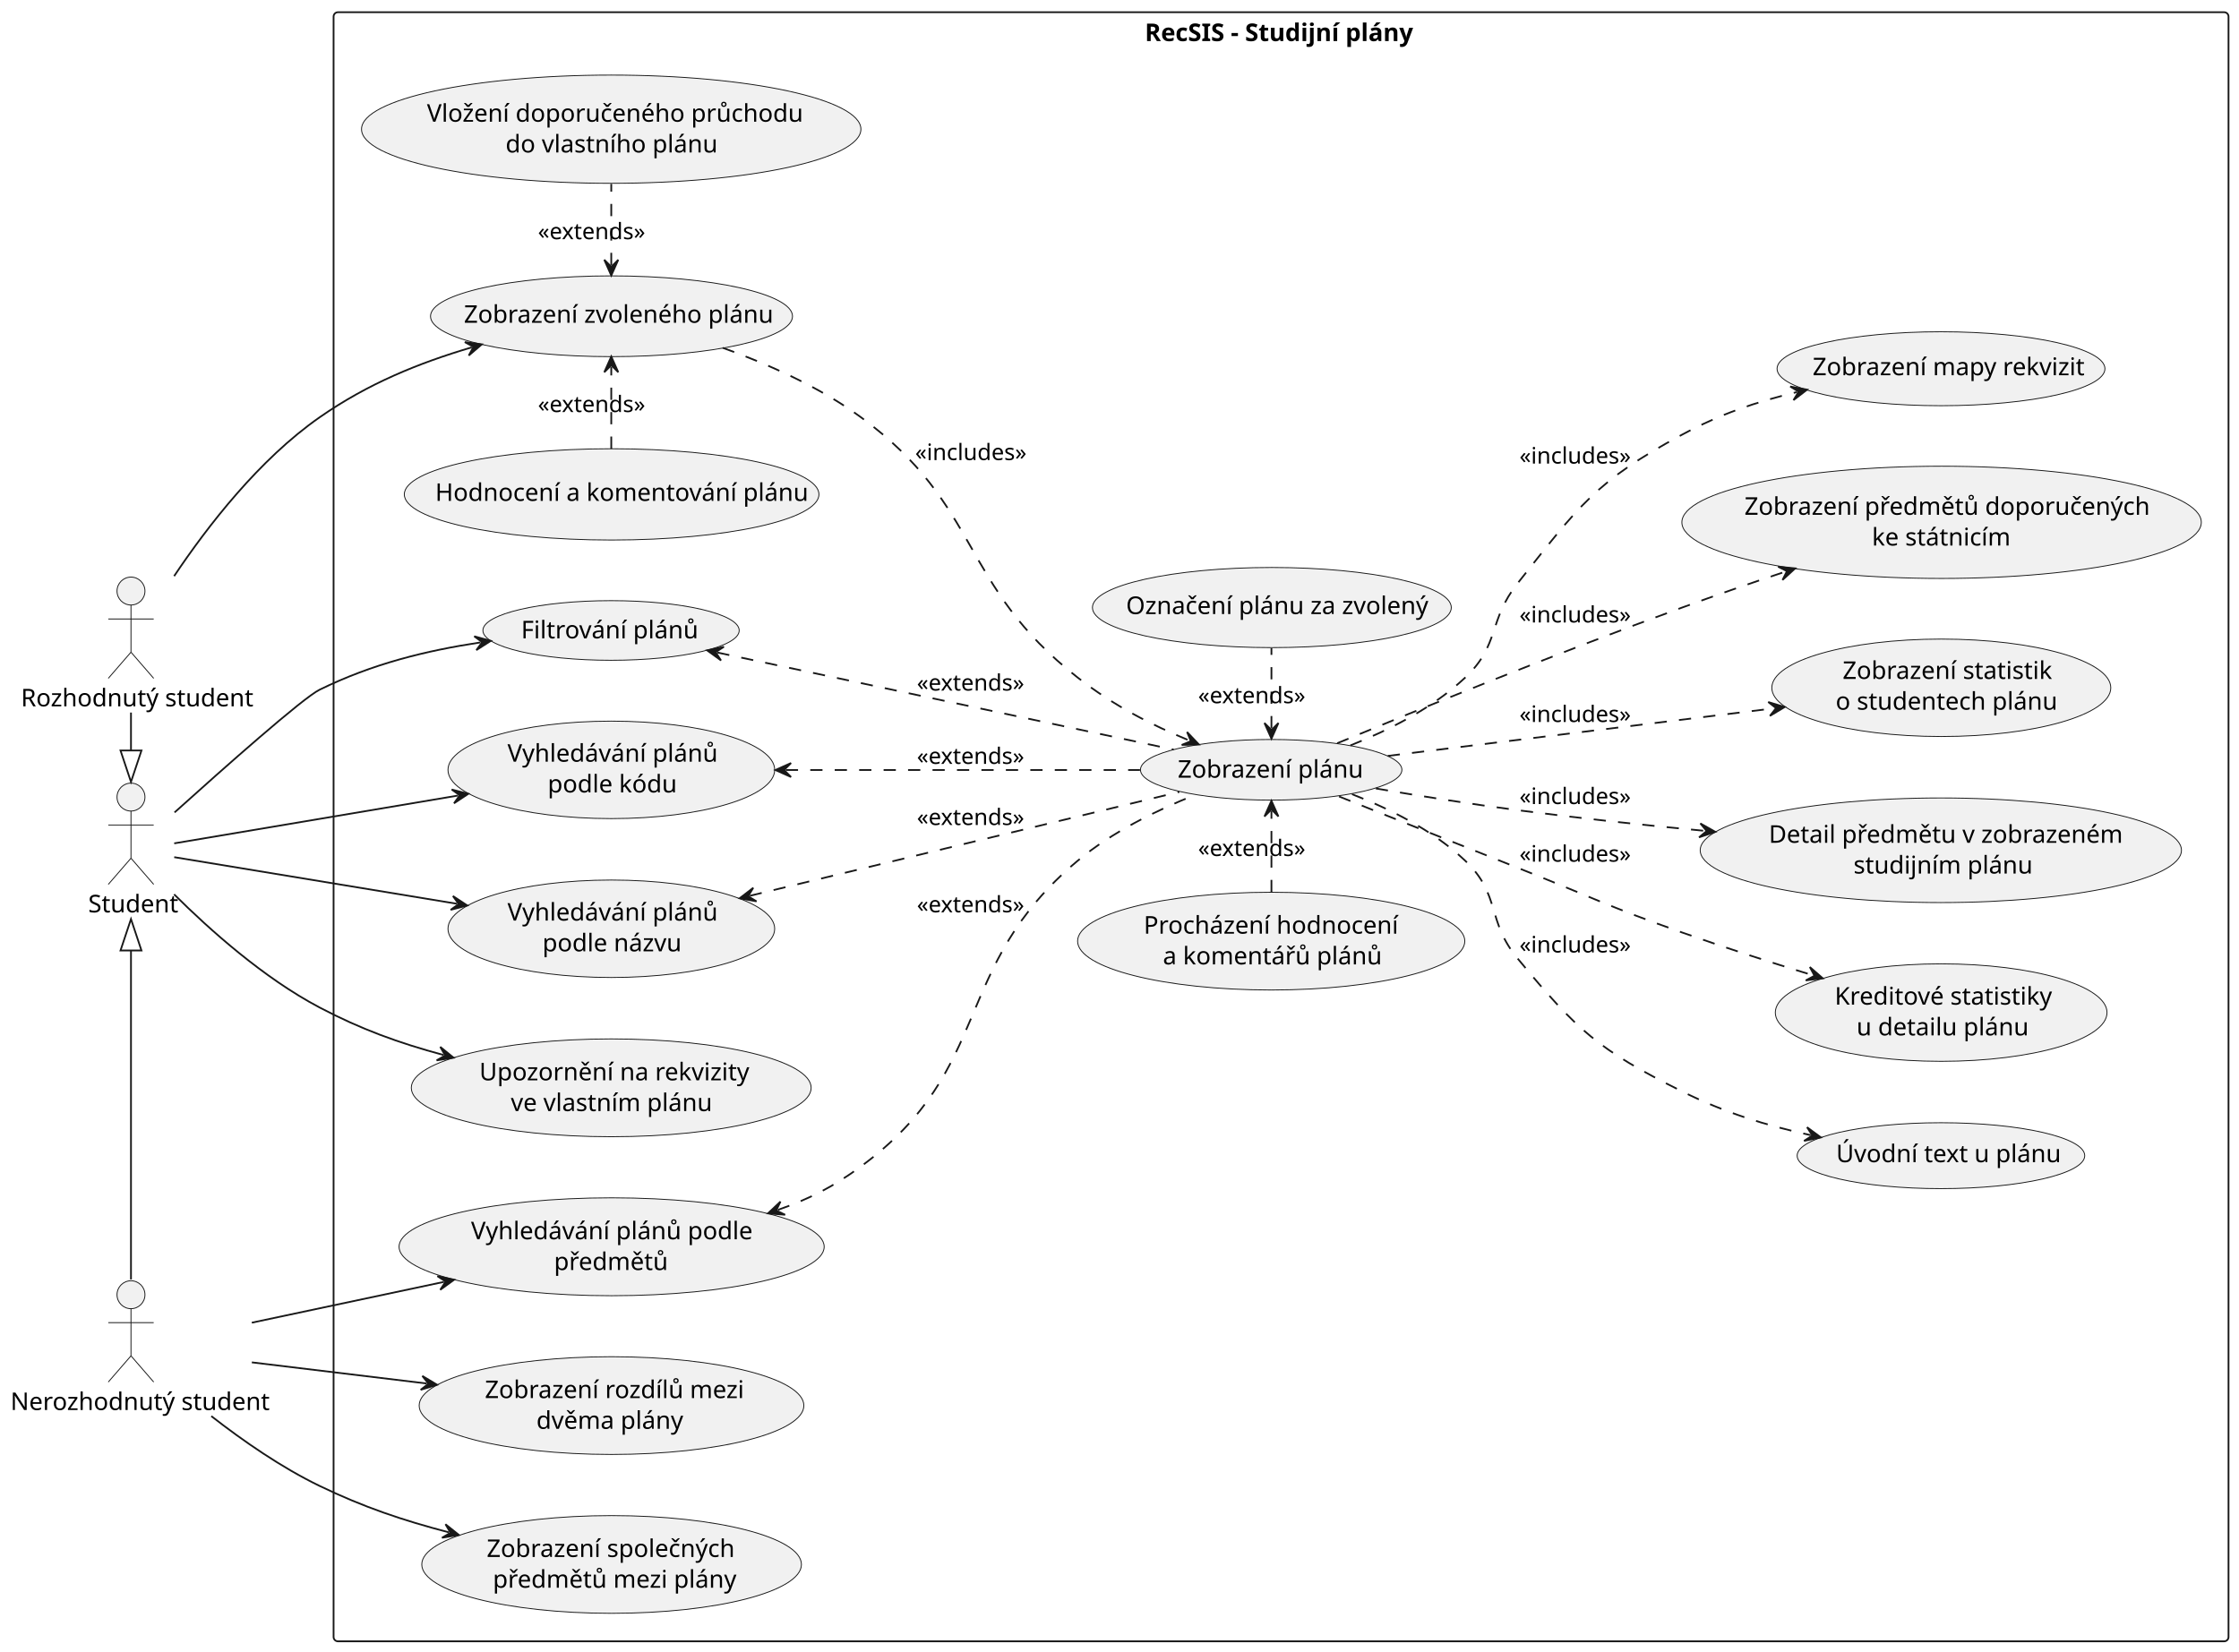
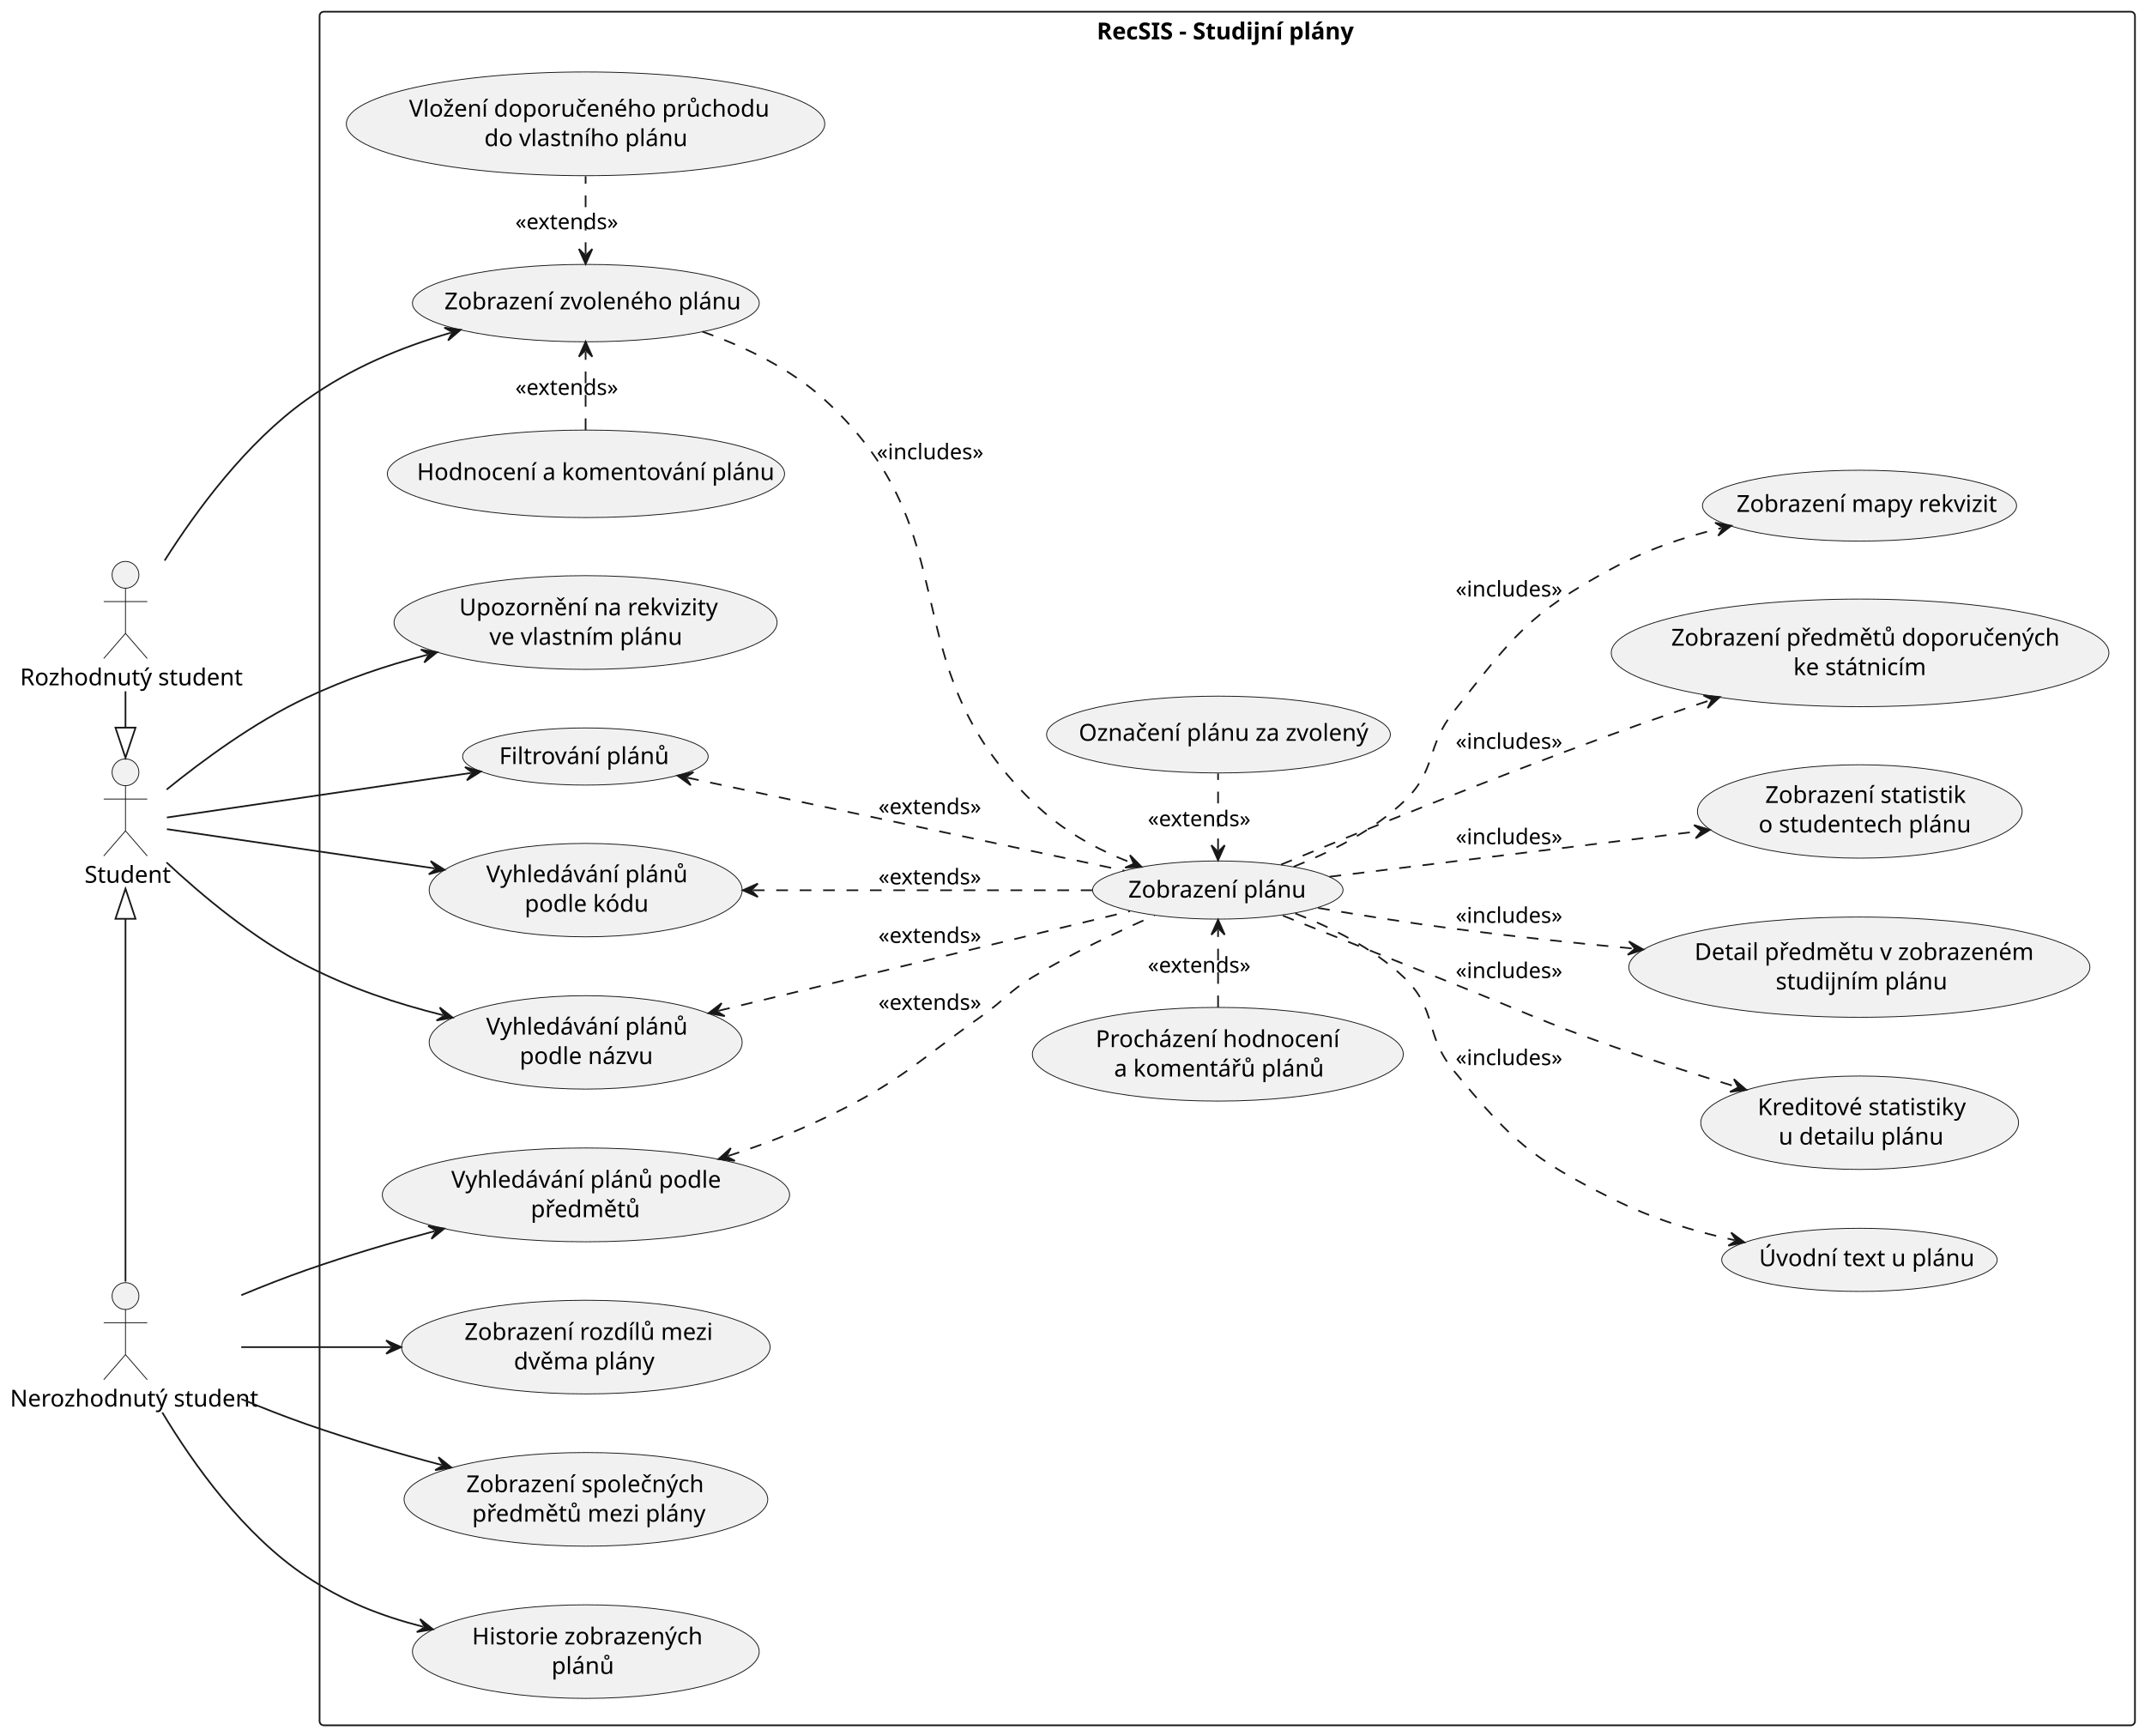
- <svg xmlns="http://www.w3.org/2000/svg" contentStyleType="text/css" height="946px" preserveAspectRatio="none" style="width:1282px;height:946px;background:#FFFFFF;" version="1.1" viewBox="0 0 1282 946" width="1282px" zoomAndPan="magnify">
-   <style>
-         :target ellipse {
-             fill: #00c3ff !important;
-         }
-     </style>
+ <svg xmlns="http://www.w3.org/2000/svg" contentStyleType="text/css" height="1037px" preserveAspectRatio="none" style="width:1282px;height:1037px;background:#FFFFFF;" version="1.1" viewBox="0 0 1282 1037" width="1282px" zoomAndPan="magnify">
  <defs />
  <g>
    <g id="cluster_RecSIS - Studijní plány">
-       <rect fill="none" height="933" rx="2.5" ry="2.5" style="stroke:#181818;stroke-width:1.0;" width="1085" x="191" y="7" />
-       <text fill="#000000" font-family="sans-serif" font-size="14" font-weight="bold" lengthAdjust="spacing" textLength="156" x="655.5" y="23.533">RecSIS - Studijní
-                 plány</text>
+       <rect fill="none" height="1024" rx="2.5" ry="2.5" style="stroke:#181818;stroke-width:1.0;" width="1085" x="191" y="7" />
+       <text fill="#000000" font-family="sans-serif" font-size="14" font-weight="bold" lengthAdjust="spacing" textLength="156" x="655.5" y="23.533">RecSIS - Studijní plány</text>
    </g>
    <g id="elem_UC_001">
-       <ellipse cx="349.974" cy="623.006" fill="#F1F1F1" rx="114.474" ry="28.006" style="stroke:#181818;stroke-width:0.5;" />
-       <text fill="#000000" font-family="sans-serif" font-size="14" lengthAdjust="spacing" textLength="145" x="274.474" y="618.718">Upozornění na rekvizity</text>
-       <text fill="#000000" font-family="sans-serif" font-size="14" lengthAdjust="spacing" textLength="109" x="292.474" y="636.327">ve vlastním plánu</text>
+       <ellipse cx="349.974" cy="372.006" fill="#F1F1F1" rx="114.474" ry="28.006" style="stroke:#181818;stroke-width:0.5;" />
+       <text fill="#000000" font-family="sans-serif" font-size="14" lengthAdjust="spacing" textLength="145" x="274.474" y="367.718">Upozornění na rekvizity</text>
+       <text fill="#000000" font-family="sans-serif" font-size="14" lengthAdjust="spacing" textLength="109" x="292.474" y="385.327">ve vlastním plánu</text>
    </g>
    <g id="elem_UC_002">
+       <ellipse cx="350.033" cy="622.91" fill="#F1F1F1" rx="93.533" ry="27.91" style="stroke:#181818;stroke-width:0.5;" />
+       <text fill="#000000" font-family="sans-serif" font-size="14" lengthAdjust="spacing" textLength="116" x="290.581" y="618.233">Vyhledávání plánů</text>
+       <text fill="#000000" font-family="sans-serif" font-size="14" lengthAdjust="spacing" textLength="76" x="310.581" y="635.843">podle názvu</text>
+     </g>
+     <g id="elem_UC_003">
      <ellipse cx="350.033" cy="531.91" fill="#F1F1F1" rx="93.533" ry="27.91" style="stroke:#181818;stroke-width:0.5;" />
-       <text fill="#000000" font-family="sans-serif" font-size="14" lengthAdjust="spacing" textLength="116" x="290.581" y="527.233">Vyhledávání
-                 plánů</text>
-       <text fill="#000000" font-family="sans-serif" font-size="14" lengthAdjust="spacing" textLength="76" x="310.581" y="544.843">podle názvu</text>
-     </g>
-     <g id="elem_UC_003">
-       <ellipse cx="350.033" cy="440.91" fill="#F1F1F1" rx="93.533" ry="27.91" style="stroke:#181818;stroke-width:0.5;" />
-       <text fill="#000000" font-family="sans-serif" font-size="14" lengthAdjust="spacing" textLength="116" x="290.581" y="436.233">Vyhledávání
-                 plánů</text>
-       <text fill="#000000" font-family="sans-serif" font-size="14" lengthAdjust="spacing" textLength="70" x="313.581" y="453.843">podle kódu</text>
+       <text fill="#000000" font-family="sans-serif" font-size="14" lengthAdjust="spacing" textLength="116" x="290.581" y="527.233">Vyhledávání plánů</text>
+       <text fill="#000000" font-family="sans-serif" font-size="14" lengthAdjust="spacing" textLength="70" x="313.581" y="544.843">podle kódu</text>
    </g>
    <g id="elem_UC_004">
-       <ellipse cx="349.876" cy="361.075" fill="#F1F1F1" rx="73.376" ry="17.075" style="stroke:#181818;stroke-width:0.5;" />
-       <text fill="#000000" font-family="sans-serif" font-size="14" lengthAdjust="spacing" textLength="97" x="298.376" y="365.592">Filtrování plánů</text>
+       <ellipse cx="349.876" cy="452.075" fill="#F1F1F1" rx="73.376" ry="17.075" style="stroke:#181818;stroke-width:0.5;" />
+       <text fill="#000000" font-family="sans-serif" font-size="14" lengthAdjust="spacing" textLength="97" x="298.376" y="456.592">Filtrování plánů</text>
    </g>
    <g id="elem_UC_005">
-       <ellipse cx="727.852" cy="440.87" fill="#F1F1F1" rx="74.853" ry="17.37" style="stroke:#181818;stroke-width:0.5;" />
-       <text fill="#000000" font-family="sans-serif" font-size="14" lengthAdjust="spacing" textLength="101" x="674.352" y="445.387">Zobrazení plánu</text>
+       <ellipse cx="727.852" cy="531.87" fill="#F1F1F1" rx="74.853" ry="17.37" style="stroke:#181818;stroke-width:0.5;" />
+       <text fill="#000000" font-family="sans-serif" font-size="14" lengthAdjust="spacing" textLength="101" x="674.352" y="536.387">Zobrazení plánu</text>
    </g>
    <g id="elem_UC_006">
-       <ellipse cx="1111.335" cy="661.867" fill="#F1F1F1" rx="82.335" ry="18.867" style="stroke:#181818;stroke-width:0.5;" />
-       <text fill="#000000" font-family="sans-serif" font-size="14" lengthAdjust="spacing" textLength="120" x="1051.335" y="665.596">Úvodní text u plánu</text>
+       <ellipse cx="1111.335" cy="752.867" fill="#F1F1F1" rx="82.335" ry="18.867" style="stroke:#181818;stroke-width:0.5;" />
+       <text fill="#000000" font-family="sans-serif" font-size="14" lengthAdjust="spacing" textLength="120" x="1051.335" y="756.596">Úvodní text u plánu</text>
    </g>
    <g id="elem_UC_007">
-       <ellipse cx="1111.465" cy="579.915" fill="#F1F1F1" rx="94.965" ry="27.915" style="stroke:#181818;stroke-width:0.5;" />
-       <text fill="#000000" font-family="sans-serif" font-size="14" lengthAdjust="spacing" textLength="118" x="1050.511" y="575.368">Kreditové statistiky</text>
-       <text fill="#000000" font-family="sans-serif" font-size="14" lengthAdjust="spacing" textLength="93" x="1063.011" y="592.977">u detailu plánu</text>
+       <ellipse cx="1111.465" cy="670.915" fill="#F1F1F1" rx="94.965" ry="27.915" style="stroke:#181818;stroke-width:0.5;" />
+       <text fill="#000000" font-family="sans-serif" font-size="14" lengthAdjust="spacing" textLength="118" x="1050.511" y="666.368">Kreditové statistiky</text>
+       <text fill="#000000" font-family="sans-serif" font-size="14" lengthAdjust="spacing" textLength="93" x="1063.011" y="683.977">u detailu plánu</text>
    </g>
    <g id="elem_UC_008">
-       <ellipse cx="1111.274" cy="486.955" fill="#F1F1F1" rx="137.774" ry="29.955" style="stroke:#181818;stroke-width:0.5;" />
-       <text fill="#000000" font-family="sans-serif" font-size="14" lengthAdjust="spacing" textLength="191" x="1012.774" y="482.667">Detail předmětu v
-                 zobrazeném</text>
-       <text fill="#000000" font-family="sans-serif" font-size="14" lengthAdjust="spacing" textLength="94" x="1061.274" y="500.276">studijním plánu</text>
+       <ellipse cx="1111.274" cy="577.955" fill="#F1F1F1" rx="137.774" ry="29.955" style="stroke:#181818;stroke-width:0.5;" />
+       <text fill="#000000" font-family="sans-serif" font-size="14" lengthAdjust="spacing" textLength="191" x="1012.774" y="573.667">Detail předmětu v zobrazeném</text>
+       <text fill="#000000" font-family="sans-serif" font-size="14" lengthAdjust="spacing" textLength="94" x="1061.274" y="591.276">studijním plánu</text>
    </g>
    <g id="elem_UC_009">
      <ellipse cx="350.136" cy="804.988" fill="#F1F1F1" rx="110.136" ry="27.988" style="stroke:#181818;stroke-width:0.5;" />
      <text fill="#000000" font-family="sans-serif" font-size="14" lengthAdjust="spacing" textLength="139" x="277.636" y="800.7">Zobrazení rozdílů mezi</text>
      <text fill="#000000" font-family="sans-serif" font-size="14" lengthAdjust="spacing" textLength="80" x="307.136" y="818.309">dvěma plány</text>
    </g>
    <g id="elem_UC_010">
      <ellipse cx="350.19" cy="895.982" fill="#F1F1F1" rx="108.69" ry="27.982" style="stroke:#181818;stroke-width:0.5;" />
      <text fill="#000000" font-family="sans-serif" font-size="14" lengthAdjust="spacing" textLength="137" x="278.69" y="891.694">Zobrazení společných</text>
      <text fill="#000000" font-family="sans-serif" font-size="14" lengthAdjust="spacing" textLength="130" x="282.19" y="909.303">předmětů mezi plány</text>
    </g>
    <g id="elem_UC_011">
      <ellipse cx="350.204" cy="714.034" fill="#F1F1F1" rx="121.704" ry="28.034" style="stroke:#181818;stroke-width:0.5;" />
-       <text fill="#000000" font-family="sans-serif" font-size="14" lengthAdjust="spacing" textLength="155" x="269.704" y="709.745">Vyhledávání
-                 plánů podle</text>
+       <text fill="#000000" font-family="sans-serif" font-size="14" lengthAdjust="spacing" textLength="155" x="269.704" y="709.745">Vyhledávání plánů podle</text>
      <text fill="#000000" font-family="sans-serif" font-size="14" lengthAdjust="spacing" textLength="60" x="317.204" y="727.355">předmětů</text>
    </g>
    <g id="elem_UC_012">
-       <ellipse cx="728.241" cy="347.948" fill="#F1F1F1" rx="102.741" ry="22.948" style="stroke:#181818;stroke-width:0.5;" />
-       <text fill="#000000" font-family="sans-serif" font-size="14" lengthAdjust="spacing" textLength="167" x="644.741" y="351.677">Označení plánu za
-                 zvolený</text>
+       <ellipse cx="728.241" cy="438.948" fill="#F1F1F1" rx="102.741" ry="22.948" style="stroke:#181818;stroke-width:0.5;" />
+       <text fill="#000000" font-family="sans-serif" font-size="14" lengthAdjust="spacing" textLength="167" x="644.741" y="442.677">Označení plánu za zvolený</text>
    </g>
    <g id="elem_UC_013">
-       <ellipse cx="1111.545" cy="393.903" fill="#F1F1F1" rx="97.045" ry="27.903" style="stroke:#181818;stroke-width:0.5;" />
-       <text fill="#000000" font-family="sans-serif" font-size="14" lengthAdjust="spacing" textLength="113" x="1055.045" y="388.827">Zobrazení statistik</text>
-       <text fill="#000000" font-family="sans-serif" font-size="14" lengthAdjust="spacing" textLength="121" x="1051.045" y="406.437">o studentech plánu</text>
+       <ellipse cx="1111.545" cy="484.903" fill="#F1F1F1" rx="97.045" ry="27.903" style="stroke:#181818;stroke-width:0.5;" />
+       <text fill="#000000" font-family="sans-serif" font-size="14" lengthAdjust="spacing" textLength="113" x="1055.045" y="479.827">Zobrazení statistik</text>
+       <text fill="#000000" font-family="sans-serif" font-size="14" lengthAdjust="spacing" textLength="121" x="1051.045" y="497.437">o studentech plánu</text>
    </g>
    <g id="elem_UC_014">
-       <ellipse cx="727.859" cy="538.991" fill="#F1F1F1" rx="110.859" ry="27.991" style="stroke:#181818;stroke-width:0.5;" />
-       <text fill="#000000" font-family="sans-serif" font-size="14" lengthAdjust="spacing" textLength="140" x="654.859" y="534.703">Procházení hodnocení</text>
-       <text fill="#000000" font-family="sans-serif" font-size="14" lengthAdjust="spacing" textLength="118" x="665.859" y="552.312">a komentářů plánů</text>
+       <ellipse cx="727.859" cy="629.991" fill="#F1F1F1" rx="110.859" ry="27.991" style="stroke:#181818;stroke-width:0.5;" />
+       <text fill="#000000" font-family="sans-serif" font-size="14" lengthAdjust="spacing" textLength="140" x="654.859" y="625.703">Procházení hodnocení</text>
+       <text fill="#000000" font-family="sans-serif" font-size="14" lengthAdjust="spacing" textLength="118" x="665.859" y="643.312">a komentářů plánů</text>
    </g>
    <g id="elem_UC_015">
      <ellipse cx="349.971" cy="73.994" fill="#F1F1F1" rx="142.971" ry="30.994" style="stroke:#181818;stroke-width:0.5;" />
-       <text fill="#000000" font-family="sans-serif" font-size="14" lengthAdjust="spacing" textLength="205" x="244.471" y="69.706">Vložení doporučeného
-                 průchodu</text>
+       <text fill="#000000" font-family="sans-serif" font-size="14" lengthAdjust="spacing" textLength="205" x="244.471" y="69.706">Vložení doporučeného průchodu</text>
      <text fill="#000000" font-family="sans-serif" font-size="14" lengthAdjust="spacing" textLength="115" x="289.471" y="87.316">do vlastního plánu</text>
    </g>
    <g id="elem_UC_016">
-       <ellipse cx="1111.708" cy="299.142" fill="#F1F1F1" rx="148.708" ry="32.142" style="stroke:#181818;stroke-width:0.5;" />
-       <text fill="#000000" font-family="sans-serif" font-size="14" lengthAdjust="spacing" textLength="220" x="998.842" y="294.82">Zobrazení předmětů
-                 doporučených</text>
-       <text fill="#000000" font-family="sans-serif" font-size="14" lengthAdjust="spacing" textLength="74" x="1071.842" y="312.43">ke státnicím</text>
+       <ellipse cx="1111.708" cy="390.142" fill="#F1F1F1" rx="148.708" ry="32.142" style="stroke:#181818;stroke-width:0.5;" />
+       <text fill="#000000" font-family="sans-serif" font-size="14" lengthAdjust="spacing" textLength="220" x="998.842" y="385.82">Zobrazení předmětů doporučených</text>
+       <text fill="#000000" font-family="sans-serif" font-size="14" lengthAdjust="spacing" textLength="74" x="1071.842" y="403.43">ke státnicím</text>
    </g>
    <g id="elem_UC_017">
-       <ellipse cx="1111.375" cy="211.175" fill="#F1F1F1" rx="93.875" ry="21.175" style="stroke:#181818;stroke-width:0.5;" />
-       <text fill="#000000" font-family="sans-serif" font-size="14" lengthAdjust="spacing" textLength="147" x="1037.875" y="214.904">Zobrazení mapy rekvizit</text>
+       <ellipse cx="1111.375" cy="302.175" fill="#F1F1F1" rx="93.875" ry="21.175" style="stroke:#181818;stroke-width:0.5;" />
+       <text fill="#000000" font-family="sans-serif" font-size="14" lengthAdjust="spacing" textLength="147" x="1037.875" y="305.904">Zobrazení mapy rekvizit</text>
    </g>
    <g id="elem_UC_018">
      <ellipse cx="350.202" cy="283.14" fill="#F1F1F1" rx="118.703" ry="26.14" style="stroke:#181818;stroke-width:0.5;" />
-       <text fill="#000000" font-family="sans-serif" font-size="14" lengthAdjust="spacing" textLength="202" x="249.202" y="286.869">Hodnocení a komentování
-                 plánu</text>
+       <text fill="#000000" font-family="sans-serif" font-size="14" lengthAdjust="spacing" textLength="202" x="249.202" y="286.869">Hodnocení a komentování plánu</text>
    </g>
    <g id="elem_UC_019">
      <ellipse cx="350.139" cy="181.128" fill="#F1F1F1" rx="103.639" ry="23.128" style="stroke:#181818;stroke-width:0.5;" />
      <text fill="#000000" font-family="sans-serif" font-size="14" lengthAdjust="spacing" textLength="169" x="265.639" y="184.856">Zobrazení zvoleného plánu</text>
    </g>
+     <g id="elem_UC_020">
+       <ellipse cx="350.13" cy="986.958" fill="#F1F1F1" rx="103.629" ry="27.958" style="stroke:#181818;stroke-width:0.5;" />
+       <text fill="#000000" font-family="sans-serif" font-size="14" lengthAdjust="spacing" textLength="130" x="282.13" y="982.67">Historie zobrazených</text>
+       <text fill="#000000" font-family="sans-serif" font-size="14" lengthAdjust="spacing" textLength="35" x="329.63" y="1000.279">plánů</text>
+     </g>
    <g id="elem_AC_S">
-       <ellipse cx="75" cy="456.5" fill="#F1F1F1" rx="8" ry="8" style="stroke:#181818;stroke-width:0.5;" />
-       <path d="M75,464.5 L75,491.5 M62,472.5 L88,472.5 M75,491.5 L62,506.5 M75,491.5 L88,506.5 " fill="none" style="stroke:#181818;stroke-width:0.5;" />
-       <text fill="#000000" font-family="sans-serif" font-size="14" lengthAdjust="spacing" textLength="49" x="50.5" y="522.533">Student</text>
+       <ellipse cx="75" cy="461.5" fill="#F1F1F1" rx="8" ry="8" style="stroke:#181818;stroke-width:0.5;" />
+       <path d="M75,469.5 L75,496.5 M62,477.5 L88,477.5 M75,496.5 L62,511.5 M75,496.5 L88,511.5 " fill="none" style="stroke:#181818;stroke-width:0.5;" />
+       <text fill="#000000" font-family="sans-serif" font-size="14" lengthAdjust="spacing" textLength="49" x="50.5" y="527.533">Student</text>
    </g>
    <g id="elem_AC_NS">
-       <ellipse cx="75" cy="741.5" fill="#F1F1F1" rx="8" ry="8" style="stroke:#181818;stroke-width:0.5;" />
-       <path d="M75,749.5 L75,776.5 M62,757.5 L88,757.5 M75,776.5 L62,791.5 M75,776.5 L88,791.5 " fill="none" style="stroke:#181818;stroke-width:0.5;" />
-       <text fill="#000000" font-family="sans-serif" font-size="14" lengthAdjust="spacing" textLength="138" x="6" y="807.533">Nerozhodnutý student</text>
+       <ellipse cx="75" cy="774.5" fill="#F1F1F1" rx="8" ry="8" style="stroke:#181818;stroke-width:0.5;" />
+       <path d="M75,782.5 L75,809.5 M62,790.5 L88,790.5 M75,809.5 L62,824.5 M75,809.5 L88,824.5 " fill="none" style="stroke:#181818;stroke-width:0.5;" />
+       <text fill="#000000" font-family="sans-serif" font-size="14" lengthAdjust="spacing" textLength="138" x="6" y="840.533">Nerozhodnutý student</text>
    </g>
    <g id="elem_AC_RS">
-       <ellipse cx="75" cy="338.5" fill="#F1F1F1" rx="8" ry="8" style="stroke:#181818;stroke-width:0.5;" />
-       <path d="M75,346.5 L75,373.5 M62,354.5 L88,354.5 M75,373.5 L62,388.5 M75,373.5 L88,388.5 " fill="none" style="stroke:#181818;stroke-width:0.5;" />
-       <text fill="#000000" font-family="sans-serif" font-size="14" lengthAdjust="spacing" textLength="126" x="12" y="404.533">Rozhodnutý student</text>
+       <ellipse cx="75" cy="343.5" fill="#F1F1F1" rx="8" ry="8" style="stroke:#181818;stroke-width:0.5;" />
+       <path d="M75,351.5 L75,378.5 M62,359.5 L88,359.5 M75,378.5 L62,393.5 M75,378.5 L88,393.5 " fill="none" style="stroke:#181818;stroke-width:0.5;" />
+       <text fill="#000000" font-family="sans-serif" font-size="14" lengthAdjust="spacing" textLength="126" x="12" y="409.533">Rozhodnutý student</text>
    </g>
    <g id="link_AC_S_AC_NS">
-       <path d="M75,544.36 C75,613.16 75,663.96 75,732.76 " fill="none" id="AC_S-backto-AC_NS" style="stroke:#181818;stroke-width:1.0;" />
-       <polygon fill="none" points="75,526.36,69,544.36,81,544.36,75,526.36" style="stroke:#181818;stroke-width:1.0;" />
+       <path d="M75,549.05 C75,627.32 75,687.6 75,765.88 " fill="none" id="AC_S-backto-AC_NS" style="stroke:#181818;stroke-width:1.0;" />
+       <polygon fill="none" points="75,531.05,69,549.05,81,549.05,75,531.05" style="stroke:#181818;stroke-width:1.0;" />
    </g>
    <g id="link_AC_RS_AC_S">
-       <path d="M75,408.1 C75,421.34 75,416.58 75,429.82 " fill="none" id="AC_RS-to-AC_S" style="stroke:#181818;stroke-width:1.0;" />
-       <polygon fill="none" points="75,447.82,81,429.82,69,429.82,75,447.82" style="stroke:#181818;stroke-width:1.0;" />
+       <path d="M75,413.1 C75,426.34 75,421.58 75,434.82 " fill="none" id="AC_RS-to-AC_S" style="stroke:#181818;stroke-width:1.0;" />
+       <polygon fill="none" points="75,452.82,81,434.82,69,434.82,75,452.82" style="stroke:#181818;stroke-width:1.0;" />
    </g>
    <g id="link_AC_S_UC_001">
-       <path d="M99.68,512.19 C120,532.42 151,560.14 183,577 C206.68,589.47 228.297,597.287 253.937,604.207 " fill="none" id="AC_S-to-UC_001" style="stroke:#181818;stroke-width:1.0;" />
-       <polygon fill="#181818" points="259.73,605.77,252.083,599.563,254.903,604.467,249.999,607.287,259.73,605.77" style="stroke:#181818;stroke-width:1.0;" />
+       <path d="M99.58,471.83 C120.33,455.01 151.98,431.53 183,417 C207.47,405.54 229.589,398.092 255.449,391.262 " fill="none" id="AC_S-to-UC_001" style="stroke:#181818;stroke-width:1.0;" />
+       <polygon fill="#181818" points="261.25,389.73,251.527,388.161,256.416,391.007,253.57,395.896,261.25,389.73" style="stroke:#181818;stroke-width:1.0;" />
    </g>
    <g id="link_AC_S_UC_002">
-       <path d="M99.75,490.91 C136.79,497.02 204.1,508.114 261.65,517.604 " fill="none" id="AC_S-to-UC_002" style="stroke:#181818;stroke-width:1.0;" />
-       <polygon fill="#181818" points="267.57,518.58,259.341,513.169,262.637,517.766,258.039,521.062,267.57,518.58" style="stroke:#181818;stroke-width:1.0;" />
+       <path d="M99.53,515.35 C120,534.45 151.29,560.86 183,577 C210.18,590.84 236.241,599.489 264.751,606.649 " fill="none" id="AC_S-to-UC_002" style="stroke:#181818;stroke-width:1.0;" />
+       <polygon fill="#181818" points="270.57,608.11,262.815,602.038,265.721,606.892,260.867,609.797,270.57,608.11" style="stroke:#181818;stroke-width:1.0;" />
    </g>
    <g id="link_AC_S_UC_003">
-       <path d="M99.75,483 C136.92,476.74 204.613,465.327 262.253,455.617 " fill="none" id="AC_S-to-UC_003" style="stroke:#181818;stroke-width:1.0;" />
-       <polygon fill="#181818" points="268.17,454.62,258.631,452.171,263.24,455.451,259.959,460.06,268.17,454.62" style="stroke:#181818;stroke-width:1.0;" />
+       <path d="M99.75,495.48 C136.4,500.85 202.543,510.54 259.813,518.93 " fill="none" id="AC_S-to-UC_003" style="stroke:#181818;stroke-width:1.0;" />
+       <polygon fill="#181818" points="265.75,519.8,257.425,514.538,260.803,519.075,256.265,522.453,265.75,519.8" style="stroke:#181818;stroke-width:1.0;" />
    </g>
    <g id="link_AC_S_UC_004">
-       <path d="M99.95,465.28 C128.49,439.58 173.54,399.64 183,395 C213.37,380.1 244.028,372.629 275.108,367.919 " fill="none" id="AC_S-to-UC_004" style="stroke:#181818;stroke-width:1.0;" />
-       <polygon fill="#181818" points="281.04,367.02,271.542,364.414,276.096,367.769,272.741,372.323,281.04,367.02" style="stroke:#181818;stroke-width:1.0;" />
+       <path d="M99.75,488.52 C141.2,482.45 222.043,470.6 281.433,461.9 " fill="none" id="AC_S-to-UC_004" style="stroke:#181818;stroke-width:1.0;" />
+       <polygon fill="#181818" points="287.37,461.03,277.885,458.377,282.423,461.755,279.045,466.292,287.37,461.03" style="stroke:#181818;stroke-width:1.0;" />
    </g>
    <g id="link_AC_NS_UC_009">
-       <path d="M144.19,780.24 C176.25,784.12 209.124,788.089 244.323,792.349 " fill="none" id="AC_NS-to-UC_009" style="stroke:#181818;stroke-width:1.0;" />
-       <polygon fill="#181818" points="250.28,793.07,241.826,788.018,245.316,792.469,240.865,795.96,250.28,793.07" style="stroke:#181818;stroke-width:1.0;" />
+       <path d="M144.19,805 C173.09,805 201.49,805 233.78,805 " fill="none" id="AC_NS-to-UC_009" style="stroke:#181818;stroke-width:1.0;" />
+       <polygon fill="#181818" points="239.78,805,230.78,801,234.78,805,230.78,809,239.78,805" style="stroke:#181818;stroke-width:1.0;" />
    </g>
    <g id="link_AC_NS_UC_010">
-       <path d="M120.98,811.02 C139.25,825.26 161.17,840.45 183,851 C207.87,863.02 230.634,870.718 256.974,877.578 " fill="none" id="AC_NS-to-UC_010" style="stroke:#181818;stroke-width:1.0;" />
-       <polygon fill="#181818" points="262.78,879.09,255.079,872.951,257.941,877.83,253.062,880.693,262.78,879.09" style="stroke:#181818;stroke-width:1.0;" />
-     </g>
-     <g id="link_UC_011_AC_NS">
-       <path d="M254.191,734.146 C216.541,742.136 179.25,750.06 144.19,757.51 " fill="none" id="UC_011-backto-AC_NS" style="stroke:#181818;stroke-width:1.0;" />
-       <polygon fill="#181818" points="260.06,732.9,250.426,730.856,255.169,733.938,252.086,738.681,260.06,732.9" style="stroke:#181818;stroke-width:1.0;" />
+       <path d="M144.22,836.03 C156.98,841.34 170.3,846.57 183,851 C210.91,860.73 236.258,868.131 263.968,875.432 " fill="none" id="AC_NS-to-UC_010" style="stroke:#181818;stroke-width:1.0;" />
+       <polygon fill="#181818" points="269.77,876.96,262.086,870.799,264.935,875.686,260.048,878.535,269.77,876.96" style="stroke:#181818;stroke-width:1.0;" />
+     </g>
+     <g id="link_AC_NS_UC_011">
+       <path d="M144.22,773.97 C156.98,768.66 170.3,763.43 183,759 C209.5,749.76 233.132,742.782 259.752,735.702 " fill="none" id="AC_NS-to-UC_011" style="stroke:#181818;stroke-width:1.0;" />
+       <polygon fill="#181818" points="265.55,734.16,255.824,732.608,260.718,735.445,257.88,740.339,265.55,734.16" style="stroke:#181818;stroke-width:1.0;" />
+     </g>
+     <g id="link_AC_NS_UC_020">
+       <path d="M97.01,844.07 C115.64,875.08 145.67,917.21 183,942 C205.51,956.95 227.04,965.452 252.98,972.142 " fill="none" id="AC_NS-to-UC_020" style="stroke:#181818;stroke-width:1.0;" />
+       <polygon fill="#181818" points="258.79,973.64,251.074,967.519,253.948,972.391,249.076,975.266,258.79,973.64" style="stroke:#181818;stroke-width:1.0;" />
    </g>
    <g id="link_AC_RS_UC_019">
-       <path d="M99.7,329.95 C118.94,301.21 148.48,263.08 183,239 C210.67,219.7 239.627,207.954 270.147,198.914 " fill="none" id="AC_RS-to-UC_019" style="stroke:#181818;stroke-width:1.0;" />
-       <polygon fill="#181818" points="275.9,197.21,266.135,195.931,271.106,198.63,268.407,203.601,275.9,197.21" style="stroke:#181818;stroke-width:1.0;" />
+       <path d="M98.39,334.97 C117.42,304.94 147.3,264.4 183,239 C210.36,219.53 239.107,207.792 269.557,198.782 " fill="none" id="AC_RS-to-UC_019" style="stroke:#181818;stroke-width:1.0;" />
+       <polygon fill="#181818" points="275.31,197.08,265.545,195.798,270.515,198.499,267.815,203.469,275.31,197.08" style="stroke:#181818;stroke-width:1.0;" />
    </g>
    <g id="link_UC_002_UC_005">
-       <path d="M429.332,513.038 C503.162,495.168 609.98,469.32 675.26,453.52 " fill="none" id="UC_002-backto-UC_005" style="stroke:#181818;stroke-width:1.0;stroke-dasharray:7.0,7.0;" />
-       <polygon fill="#181818" points="423.5,514.45,433.188,516.221,428.36,513.274,431.306,508.445,423.5,514.45" style="stroke:#181818;stroke-width:1.0;" />
-       <text fill="#000000" font-family="sans-serif" font-size="13" lengthAdjust="spacing" textLength="60" x="525" y="472.495">«extends»</text>
+       <path d="M429.332,604.038 C503.162,586.168 609.98,560.32 675.26,544.52 " fill="none" id="UC_002-backto-UC_005" style="stroke:#181818;stroke-width:1.0;stroke-dasharray:7.0,7.0;" />
+       <polygon fill="#181818" points="423.5,605.45,433.188,607.221,428.36,604.274,431.306,599.445,423.5,605.45" style="stroke:#181818;stroke-width:1.0;" />
+       <text fill="#000000" font-family="sans-serif" font-size="13" lengthAdjust="spacing" textLength="60" x="525" y="563.495">«extends»</text>
    </g>
    <g id="link_UC_003_UC_005">
-       <path d="M449.94,441 C514.31,441 592.86,441 652.74,441 " fill="none" id="UC_003-backto-UC_005" style="stroke:#181818;stroke-width:1.0;stroke-dasharray:7.0,7.0;" />
-       <polygon fill="#181818" points="443.94,441,452.94,445,448.94,441,452.94,437,443.94,441" style="stroke:#181818;stroke-width:1.0;" />
-       <text fill="#000000" font-family="sans-serif" font-size="13" lengthAdjust="spacing" textLength="60" x="525" y="437.495">«extends»</text>
+       <path d="M449.94,532 C514.31,532 592.86,532 652.74,532 " fill="none" id="UC_003-backto-UC_005" style="stroke:#181818;stroke-width:1.0;stroke-dasharray:7.0,7.0;" />
+       <polygon fill="#181818" points="443.94,532,452.94,536,448.94,532,452.94,528,443.94,532" style="stroke:#181818;stroke-width:1.0;" />
+       <text fill="#000000" font-family="sans-serif" font-size="13" lengthAdjust="spacing" textLength="60" x="525" y="528.495">«extends»</text>
    </g>
    <g id="link_UC_004_UC_005">
-       <path d="M410.739,373.709 C481.809,388.829 600.38,414.06 672.01,429.3 " fill="none" id="UC_004-backto-UC_005" style="stroke:#181818;stroke-width:1.0;stroke-dasharray:7.0,7.0;" />
-       <polygon fill="#181818" points="404.87,372.46,412.841,378.245,409.76,373.5,414.505,370.42,404.87,372.46" style="stroke:#181818;stroke-width:1.0;" />
-       <text fill="#000000" font-family="sans-serif" font-size="13" lengthAdjust="spacing" textLength="60" x="525" y="395.495">«extends»</text>
+       <path d="M410.739,464.709 C481.809,479.829 600.38,505.06 672.01,520.3 " fill="none" id="UC_004-backto-UC_005" style="stroke:#181818;stroke-width:1.0;stroke-dasharray:7.0,7.0;" />
+       <polygon fill="#181818" points="404.87,463.46,412.841,469.245,409.76,464.5,414.505,461.42,404.87,463.46" style="stroke:#181818;stroke-width:1.0;" />
+       <text fill="#000000" font-family="sans-serif" font-size="13" lengthAdjust="spacing" textLength="60" x="525" y="486.495">«extends»</text>
    </g>
    <g id="link_UC_011_UC_005">
-       <path d="M445.38,692.928 C464.08,686.348 477.23,679.59 493,668 C569.81,611.55 543.97,554.26 617,493 C636.66,476.51 662.44,463.96 684.1,455.32 " fill="none" id="UC_011-backto-UC_005" style="stroke:#181818;stroke-width:1.0;stroke-dasharray:7.0,7.0;" />
-       <polygon fill="#181818" points="439.72,694.92,449.538,695.706,444.437,693.26,446.882,688.159,439.72,694.92" style="stroke:#181818;stroke-width:1.0;" />
-       <text fill="#000000" font-family="sans-serif" font-size="13" lengthAdjust="spacing" textLength="60" x="525" y="522.495">«extends»</text>
+       <path d="M435.148,690.792 C456.218,683.972 473,677.53 493,668 C537.96,646.59 546.32,635.73 587,607 C600.72,597.31 602.66,592.75 617,584 C640.35,569.75 668.23,556.61 690.07,547.11 " fill="none" id="UC_011-backto-UC_005" style="stroke:#181818;stroke-width:1.0;stroke-dasharray:7.0,7.0;" />
+       <polygon fill="#181818" points="429.44,692.64,439.234,693.674,434.197,691.1,436.771,686.063,429.44,692.64" style="stroke:#181818;stroke-width:1.0;" />
+       <text fill="#000000" font-family="sans-serif" font-size="13" lengthAdjust="spacing" textLength="60" x="525" y="603.495">«extends»</text>
    </g>
    <g id="link_UC_005_UC_006">
-       <path d="M774.14,454.85 C795.74,463.22 820.78,475.68 839,493 C859.46,512.46 851,527.25 869,549 C903.25,590.39 914.93,601.01 963,625 C987.69,637.32 1010.939,644.465 1036.749,650.125 " fill="none" id="UC_005-to-UC_006" style="stroke:#181818;stroke-width:1.0;stroke-dasharray:7.0,7.0;" />
-       <polygon fill="#181818" points="1042.61,651.41,1034.676,645.575,1037.726,650.339,1032.962,653.389,1042.61,651.41" style="stroke:#181818;stroke-width:1.0;" />
-       <text fill="#000000" font-family="sans-serif" font-size="13" lengthAdjust="spacing" textLength="62" x="870" y="545.495">«includes»</text>
+       <path d="M774.14,545.85 C795.74,554.22 820.78,566.68 839,584 C859.46,603.46 851,618.25 869,640 C903.25,681.39 914.93,692.01 963,716 C987.69,728.32 1010.939,735.465 1036.749,741.125 " fill="none" id="UC_005-to-UC_006" style="stroke:#181818;stroke-width:1.0;stroke-dasharray:7.0,7.0;" />
+       <polygon fill="#181818" points="1042.61,742.41,1034.676,736.575,1037.726,741.339,1032.962,744.389,1042.61,742.41" style="stroke:#181818;stroke-width:1.0;" />
+       <text fill="#000000" font-family="sans-serif" font-size="13" lengthAdjust="spacing" textLength="62" x="870" y="636.495">«includes»</text>
    </g>
    <g id="link_UC_005_UC_007">
-       <path d="M766.71,456.15 C794.88,467.45 834.33,483.24 869,497 C910.73,513.56 920.65,519.08 963,534 C989.19,543.22 1012.574,550.751 1037.974,558.541 " fill="none" id="UC_005-to-UC_007" style="stroke:#181818;stroke-width:1.0;stroke-dasharray:7.0,7.0;" />
-       <polygon fill="#181818" points="1043.71,560.3,1036.278,553.837,1038.93,558.834,1033.933,561.485,1043.71,560.3" style="stroke:#181818;stroke-width:1.0;" />
-       <text fill="#000000" font-family="sans-serif" font-size="13" lengthAdjust="spacing" textLength="62" x="870" y="493.495">«includes»</text>
+       <path d="M766.71,547.15 C794.88,558.45 834.33,574.24 869,588 C910.73,604.56 920.65,610.08 963,625 C989.19,634.22 1012.574,641.751 1037.974,649.541 " fill="none" id="UC_005-to-UC_007" style="stroke:#181818;stroke-width:1.0;stroke-dasharray:7.0,7.0;" />
+       <polygon fill="#181818" points="1043.71,651.3,1036.278,644.837,1038.93,649.834,1033.933,652.485,1043.71,651.3" style="stroke:#181818;stroke-width:1.0;" />
+       <text fill="#000000" font-family="sans-serif" font-size="13" lengthAdjust="spacing" textLength="62" x="870" y="584.495">«includes»</text>
    </g>
    <g id="link_UC_005_UC_008">
-       <path d="M787.79,451.57 C812.77,455.82 842.25,460.53 869,464 C905.65,468.75 939.577,472.386 976.197,475.846 " fill="none" id="UC_005-to-UC_008" style="stroke:#181818;stroke-width:1.0;stroke-dasharray:7.0,7.0;" />
-       <polygon fill="#181818" points="982.17,476.41,973.586,471.581,977.192,475.94,972.834,479.546,982.17,476.41" style="stroke:#181818;stroke-width:1.0;" />
-       <text fill="#000000" font-family="sans-serif" font-size="13" lengthAdjust="spacing" textLength="62" x="870" y="460.495">«includes»</text>
+       <path d="M787.79,542.57 C812.77,546.82 842.25,551.53 869,555 C905.65,559.75 939.577,563.386 976.197,566.846 " fill="none" id="UC_005-to-UC_008" style="stroke:#181818;stroke-width:1.0;stroke-dasharray:7.0,7.0;" />
+       <polygon fill="#181818" points="982.17,567.41,973.586,562.581,977.192,566.94,972.834,570.546,982.17,567.41" style="stroke:#181818;stroke-width:1.0;" />
+       <text fill="#000000" font-family="sans-serif" font-size="13" lengthAdjust="spacing" textLength="62" x="870" y="551.495">«includes»</text>
    </g>
    <g id="link_UC_005_UC_013">
-       <path d="M794.58,432.92 C857.32,425.19 946.455,414.214 1015.915,405.654 " fill="none" id="UC_005-to-UC_013" style="stroke:#181818;stroke-width:1.0;stroke-dasharray:7.0,7.0;" />
-       <polygon fill="#181818" points="1021.87,404.92,1012.448,402.051,1016.908,405.532,1013.427,409.991,1021.87,404.92" style="stroke:#181818;stroke-width:1.0;" />
-       <text fill="#000000" font-family="sans-serif" font-size="13" lengthAdjust="spacing" textLength="62" x="870" y="413.495">«includes»</text>
+       <path d="M794.58,523.92 C857.32,516.19 946.455,505.214 1015.915,496.654 " fill="none" id="UC_005-to-UC_013" style="stroke:#181818;stroke-width:1.0;stroke-dasharray:7.0,7.0;" />
+       <polygon fill="#181818" points="1021.87,495.92,1012.448,493.051,1016.908,496.532,1013.427,500.991,1021.87,495.92" style="stroke:#181818;stroke-width:1.0;" />
+       <text fill="#000000" font-family="sans-serif" font-size="13" lengthAdjust="spacing" textLength="62" x="870" y="504.495">«includes»</text>
    </g>
    <g id="link_UC_005_UC_016">
-       <path d="M765.63,425.68 C811.48,406.69 892.56,373.67 963,348 C983.92,340.38 1000.977,334.476 1022.207,327.406 " fill="none" id="UC_005-to-UC_016" style="stroke:#181818;stroke-width:1.0;stroke-dasharray:7.0,7.0;" />
-       <polygon fill="#181818" points="1027.9,325.51,1018.097,324.558,1023.156,327.09,1020.625,332.149,1027.9,325.51" style="stroke:#181818;stroke-width:1.0;" />
+       <path d="M765.63,516.68 C811.48,497.69 892.56,464.67 963,439 C983.92,431.38 1000.977,425.476 1022.207,418.406 " fill="none" id="UC_005-to-UC_016" style="stroke:#181818;stroke-width:1.0;stroke-dasharray:7.0,7.0;" />
+       <polygon fill="#181818" points="1027.9,416.51,1018.097,415.558,1023.156,418.09,1020.625,423.149,1027.9,416.51" style="stroke:#181818;stroke-width:1.0;" />
+       <text fill="#000000" font-family="sans-serif" font-size="13" lengthAdjust="spacing" textLength="62" x="870" y="447.495">«includes»</text>
+     </g>
+     <g id="link_UC_005_UC_017">
+       <path d="M773.21,517.91 C794.96,509.3 820.42,496.53 839,479 C858.97,460.16 851.92,446.5 869,425 C904.04,380.9 913.4,366.69 963,340 C985.01,328.16 1005.026,321.281 1028.896,315.55 " fill="none" id="UC_005-to-UC_017" style="stroke:#181818;stroke-width:1.0;stroke-dasharray:7.0,7.0;" />
+       <polygon fill="#181818" points="1034.73,314.15,1025.045,312.361,1029.868,315.317,1026.912,320.14,1034.73,314.15" style="stroke:#181818;stroke-width:1.0;" />
      <text fill="#000000" font-family="sans-serif" font-size="13" lengthAdjust="spacing" textLength="62" x="870" y="356.495">«includes»</text>
    </g>
-     <g id="link_UC_005_UC_017">
-       <path d="M773.21,426.91 C794.96,418.3 820.42,405.53 839,388 C858.97,369.16 851.92,355.5 869,334 C904.04,289.9 913.4,275.69 963,249 C985.01,237.16 1005.026,230.28 1028.896,224.55 " fill="none" id="UC_005-to-UC_017" style="stroke:#181818;stroke-width:1.0;stroke-dasharray:7.0,7.0;" />
-       <polygon fill="#181818" points="1034.73,223.15,1025.045,221.361,1029.868,224.317,1026.912,229.14,1034.73,223.15" style="stroke:#181818;stroke-width:1.0;" />
-       <text fill="#000000" font-family="sans-serif" font-size="13" lengthAdjust="spacing" textLength="62" x="870" y="265.495">«includes»</text>
-     </g>
    <g id="link_UC_005_UC_012">
-       <path d="M728,417.07 C728,402.29 728,387.22 728,371.17 " fill="none" id="UC_005-backto-UC_012" style="stroke:#181818;stroke-width:1.0;stroke-dasharray:7.0,7.0;" />
-       <polygon fill="#181818" points="728,423.07,732,414.07,728,418.07,724,414.07,728,423.07" style="stroke:#181818;stroke-width:1.0;" />
-       <text fill="#000000" font-family="sans-serif" font-size="13" lengthAdjust="spacing" textLength="60" x="686" y="402.745">«extends»</text>
+       <path d="M728,508.07 C728,493.29 728,478.22 728,462.17 " fill="none" id="UC_005-backto-UC_012" style="stroke:#181818;stroke-width:1.0;stroke-dasharray:7.0,7.0;" />
+       <polygon fill="#181818" points="728,514.07,732,505.07,728,509.07,724,505.07,728,514.07" style="stroke:#181818;stroke-width:1.0;" />
+       <text fill="#000000" font-family="sans-serif" font-size="13" lengthAdjust="spacing" textLength="60" x="686" y="493.745">«extends»</text>
    </g>
    <g id="link_UC_014_UC_005">
-       <path d="M728,510.92 C728,494.06 728,479.14 728,464.6 " fill="none" id="UC_014-to-UC_005" style="stroke:#181818;stroke-width:1.0;stroke-dasharray:7.0,7.0;" />
-       <polygon fill="#181818" points="728,458.6,724,467.6,728,463.6,732,467.6,728,458.6" style="stroke:#181818;stroke-width:1.0;" />
-       <text fill="#000000" font-family="sans-serif" font-size="13" lengthAdjust="spacing" textLength="60" x="686" y="490.245">«extends»</text>
+       <path d="M728,601.92 C728,585.06 728,570.14 728,555.6 " fill="none" id="UC_014-to-UC_005" style="stroke:#181818;stroke-width:1.0;stroke-dasharray:7.0,7.0;" />
+       <polygon fill="#181818" points="728,549.6,724,558.6,728,554.6,732,558.6,728,549.6" style="stroke:#181818;stroke-width:1.0;" />
+       <text fill="#000000" font-family="sans-serif" font-size="13" lengthAdjust="spacing" textLength="60" x="686" y="581.245">«extends»</text>
    </g>
    <g id="link_UC_019_UC_015">
      <path d="M350,151.78 C350,136.42 350,122.08 350,105.29 " fill="none" id="UC_019-backto-UC_015" style="stroke:#181818;stroke-width:1.0;stroke-dasharray:7.0,7.0;" />
      <polygon fill="#181818" points="350,157.78,354,148.78,350,152.78,346,148.78,350,157.78" style="stroke:#181818;stroke-width:1.0;" />
      <text fill="#000000" font-family="sans-serif" font-size="13" lengthAdjust="spacing" textLength="60" x="308" y="136.995">«extends»</text>
    </g>
    <g id="link_UC_018_UC_019">
      <path d="M350,257 C350,240.71 350,225.9 350,210.17 " fill="none" id="UC_018-to-UC_019" style="stroke:#181818;stroke-width:1.0;stroke-dasharray:7.0,7.0;" />
      <polygon fill="#181818" points="350,204.17,346,213.17,350,209.17,354,213.17,350,204.17" style="stroke:#181818;stroke-width:1.0;" />
      <text fill="#000000" font-family="sans-serif" font-size="13" lengthAdjust="spacing" textLength="60" x="308" y="235.995">«extends»</text>
    </g>
    <g id="link_UC_019_UC_005">
-       <path d="M413.82,199.19 C439.83,208.55 469.37,221.69 493,239 C562.5,289.91 549.09,334.98 617,388 C637.89,404.31 659.057,415.024 680.927,424.084 " fill="none" id="UC_019-to-UC_005" style="stroke:#181818;stroke-width:1.0;stroke-dasharray:7.0,7.0;" />
-       <polygon fill="#181818" points="686.47,426.38,679.686,419.24,681.851,424.466,676.624,426.631,686.47,426.38" style="stroke:#181818;stroke-width:1.0;" />
-       <text fill="#000000" font-family="sans-serif" font-size="13" lengthAdjust="spacing" textLength="62" x="524" y="263.495">«includes»</text>
+       <path d="M419.76,198.16 C445.03,207.11 472.47,220.22 493,239 C581.59,320.03 530.93,395.3 617,479 C635.24,496.73 654.965,507.296 676.705,515.836 " fill="none" id="UC_019-to-UC_005" style="stroke:#181818;stroke-width:1.0;stroke-dasharray:7.0,7.0;" />
+       <polygon fill="#181818" points="682.29,518.03,675.376,511.016,677.636,516.202,672.451,518.462,682.29,518.03" style="stroke:#181818;stroke-width:1.0;" />
+       <text fill="#000000" font-family="sans-serif" font-size="13" lengthAdjust="spacing" textLength="62" x="524" y="274.495">«includes»</text>
    </g>
  </g>
</svg>
